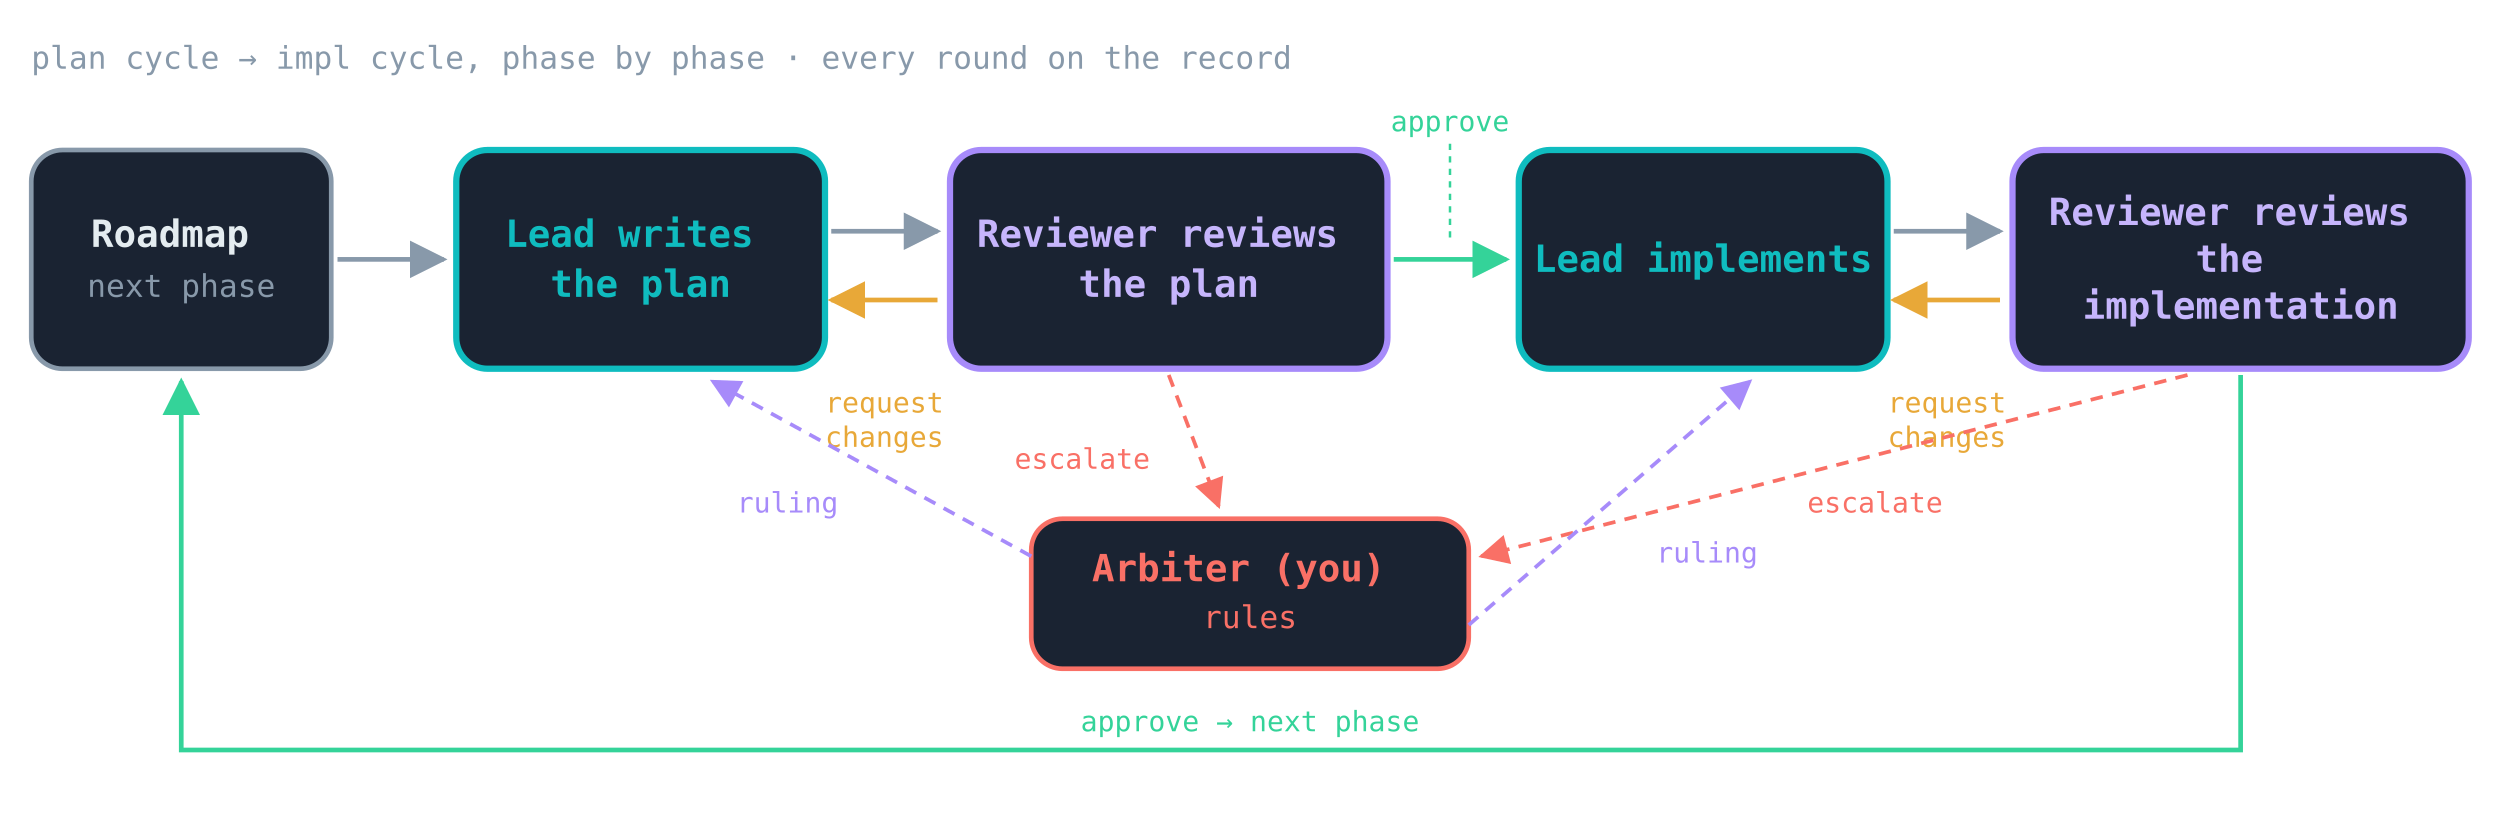
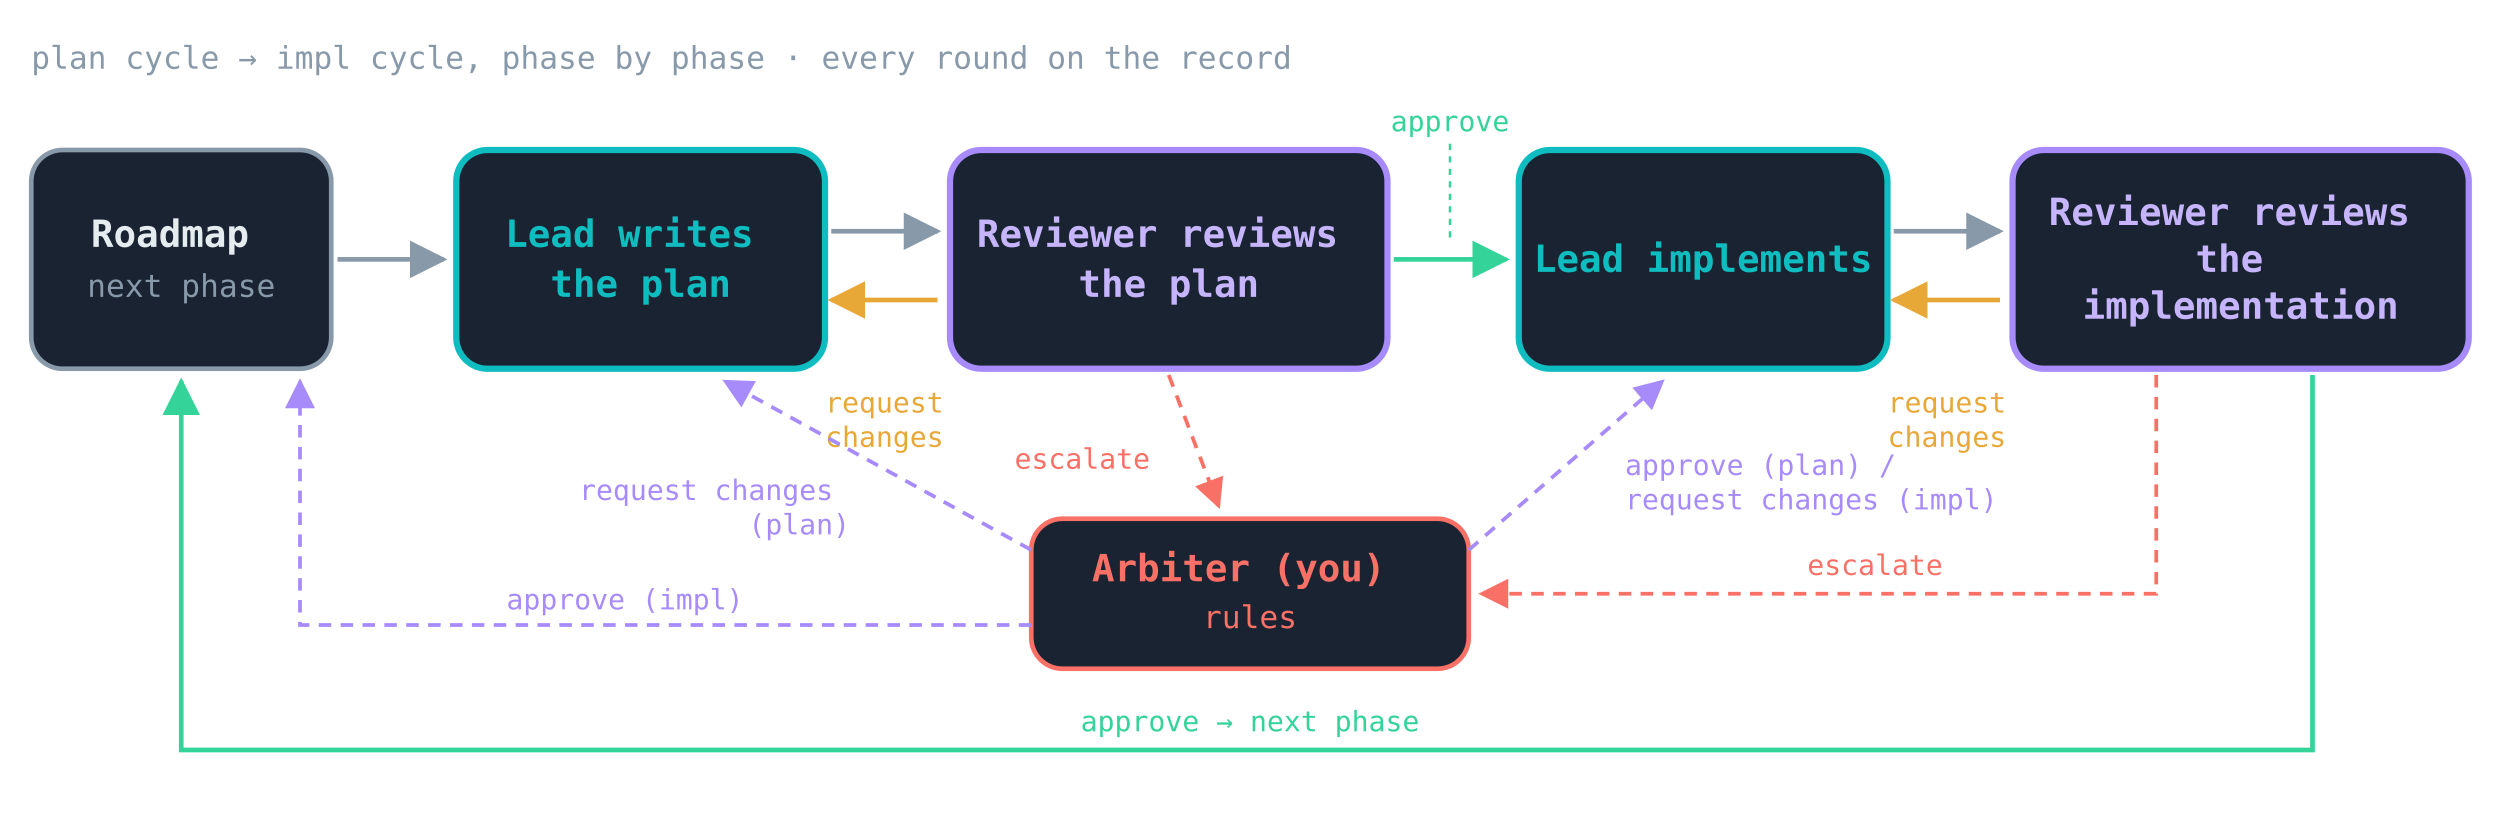
- <svg xmlns="http://www.w3.org/2000/svg" viewBox="0 0 800 260" fill="none" role="img" aria-label="The tagteam loop: a roadmap phase goes to the Lead who writes the plan, the Reviewer reviews the plan and either requests changes or approves, the Lead implements, the Reviewer reviews the implementation and either requests changes or approves and the roadmap advances; either review can escalate to the Arbiter, whose ruling goes back to the Lead">
+ <svg xmlns="http://www.w3.org/2000/svg" viewBox="0 0 800 260" fill="none" role="img" aria-label="The tagteam loop: a roadmap phase goes to the Lead who writes the plan, the Reviewer reviews the plan and either requests changes or approves, the Lead implements, the Reviewer reviews the implementation and either requests changes or approves and the roadmap advances; either review can escalate to the Arbiter, whose ruling takes the reviewer's seat: request changes hands the turn back to the Lead, approving the plan sends it to implementation, approving the implementation advances the roadmap">
  <defs>
    <marker id="ar" viewBox="0 0 10 10" refX="9" refY="5" markerWidth="8" markerHeight="8" orient="auto-start-reverse">
      <path d="M0 0 L10 5 L0 10 z" fill="#8899aa" />
    </marker>
    <marker id="ar-green" viewBox="0 0 10 10" refX="9" refY="5" markerWidth="8" markerHeight="8" orient="auto-start-reverse">
      <path d="M0 0 L10 5 L0 10 z" fill="#34d399" />
    </marker>
    <marker id="ar-amber" viewBox="0 0 10 10" refX="9" refY="5" markerWidth="8" markerHeight="8" orient="auto-start-reverse">
      <path d="M0 0 L10 5 L0 10 z" fill="#e8a838" />
    </marker>
    <marker id="ar-red" viewBox="0 0 10 10" refX="9" refY="5" markerWidth="8" markerHeight="8" orient="auto-start-reverse">
      <path d="M0 0 L10 5 L0 10 z" fill="#f97066" />
    </marker>
    <marker id="ar-violet" viewBox="0 0 10 10" refX="9" refY="5" markerWidth="8" markerHeight="8" orient="auto-start-reverse">
      <path d="M0 0 L10 5 L0 10 z" fill="#a78bfa" />
    </marker>
  </defs>
  <text x="10" y="22" fill="#8899aa" font-family="monospace" font-size="10">plan cycle → impl cycle, phase by phase · every round on the record</text>
  <rect x="10" y="48" width="96" height="70" rx="10" fill="#1a2332" stroke="#8899aa" stroke-width="1.5" />
  <text class="node" x="58" y="79" text-anchor="middle" fill="#e4ecf0" font-family="monospace" font-size="12" font-weight="bold">
    <tspan x="58">Roadmap</tspan>
    <tspan x="58" dy="16" font-weight="normal" fill="#8899aa" font-size="10">next phase</tspan>
  </text>
  <path d="M108 83 L142 83" stroke="#8899aa" stroke-width="1.5" marker-end="url(#ar)" />
  <rect x="146" y="48" width="118" height="70" rx="10" fill="#1a2332" stroke="#0fbcbf" stroke-width="2" />
  <text class="node" x="205" y="79" text-anchor="middle" fill="#0fbcbf" font-family="monospace" font-size="12" font-weight="bold">
    <tspan x="205">Lead writes</tspan>
    <tspan x="205" dy="16">the plan</tspan>
  </text>
  <path d="M266 74 L300 74" stroke="#8899aa" stroke-width="1.5" marker-end="url(#ar)" />
  <path d="M300 96 L266 96" stroke="#e8a838" stroke-width="1.5" marker-end="url(#ar-amber)" />
  <text x="283" y="132" text-anchor="middle" fill="#e8a838" font-family="monospace" font-size="9">request</text>
  <text x="283" y="143" text-anchor="middle" fill="#e8a838" font-family="monospace" font-size="9">changes</text>
  <rect x="304" y="48" width="140" height="70" rx="10" fill="#1a2332" stroke="#a78bfa" stroke-width="2" />
  <text class="node" x="374" y="79" text-anchor="middle" fill="#c6b5fc" font-family="monospace" font-size="12" font-weight="bold">
    <tspan x="374">Reviewer reviews</tspan>
    <tspan x="374" dy="16">the plan</tspan>
  </text>
  <path d="M446 83 L482 83" stroke="#34d399" stroke-width="1.5" marker-end="url(#ar-green)" />
  <text x="464" y="42" text-anchor="middle" fill="#34d399" font-family="monospace" font-size="9">approve</text>
  <path d="M464 46 L464 78" stroke="#34d399" stroke-width="0.8" stroke-dasharray="2 2" />
  <rect x="486" y="48" width="118" height="70" rx="10" fill="#1a2332" stroke="#0fbcbf" stroke-width="2" />
  <text class="node" x="545" y="87" text-anchor="middle" fill="#0fbcbf" font-family="monospace" font-size="12" font-weight="bold">Lead implements</text>
  <path d="M606 74 L640 74" stroke="#8899aa" stroke-width="1.5" marker-end="url(#ar)" />
  <path d="M640 96 L606 96" stroke="#e8a838" stroke-width="1.5" marker-end="url(#ar-amber)" />
  <text x="623" y="132" text-anchor="middle" fill="#e8a838" font-family="monospace" font-size="9">request</text>
  <text x="623" y="143" text-anchor="middle" fill="#e8a838" font-family="monospace" font-size="9">changes</text>
  <rect x="644" y="48" width="146" height="70" rx="10" fill="#1a2332" stroke="#a78bfa" stroke-width="2" />
  <text class="node" x="717" y="72" text-anchor="middle" fill="#c6b5fc" font-family="monospace" font-size="12" font-weight="bold">
    <tspan x="717">Reviewer reviews</tspan>
    <tspan x="717" dy="15">the</tspan>
    <tspan x="717" dy="15">implementation</tspan>
  </text>
-   <path d="M717 120 L717 240 L58 240 L58 122" stroke="#34d399" stroke-width="1.5" marker-end="url(#ar-green)" />
+   <path d="M740 120 L740 240 L58 240 L58 122" stroke="#34d399" stroke-width="1.5" marker-end="url(#ar-green)" />
  <text x="400" y="234" text-anchor="middle" fill="#34d399" font-family="monospace" font-size="9">approve → next phase</text>
  <rect x="330" y="166" width="140" height="48" rx="10" fill="#1a2332" stroke="#f97066" stroke-width="1.5" />
  <text class="node" x="400" y="186" text-anchor="middle" fill="#f97066" font-family="monospace" font-size="12" font-weight="bold">
    <tspan x="400">Arbiter (you)</tspan>
    <tspan x="400" dy="15" font-weight="normal" font-size="10">rules</tspan>
  </text>
  <path d="M374 120 L390 162" stroke="#f97066" stroke-width="1.2" stroke-dasharray="4 3" marker-end="url(#ar-red)" />
-   <text x="368" y="150" text-anchor="end" fill="#f97066" font-family="monospace" font-size="9">escalate</text>
-   <path d="M700 120 L474 178" stroke="#f97066" stroke-width="1.2" stroke-dasharray="4 3" marker-end="url(#ar-red)" />
-   <text x="600" y="164" text-anchor="middle" fill="#f97066" font-family="monospace" font-size="9">escalate</text>
-   <path d="M330 178 L228 122" stroke="#a78bfa" stroke-width="1.2" stroke-dasharray="4 3" marker-end="url(#ar-violet)" />
-   <text x="252" y="164" text-anchor="middle" fill="#a78bfa" font-family="monospace" font-size="9">ruling</text>
-   <path d="M470 200 L560 122" stroke="#a78bfa" stroke-width="1.2" stroke-dasharray="4 3" marker-end="url(#ar-violet)" />
-   <text x="530" y="180" text-anchor="start" fill="#a78bfa" font-family="monospace" font-size="9">ruling</text>
+   <text class="edge" x="368" y="150" text-anchor="end" fill="#f97066" font-family="monospace" font-size="9">escalate</text>
+   <path d="M690 120 L690 190 L474 190" stroke="#f97066" stroke-width="1.2" stroke-dasharray="4 3" marker-end="url(#ar-red)" />
+   <text class="edge" x="600" y="184" text-anchor="middle" fill="#f97066" font-family="monospace" font-size="9">escalate</text>
+   <path d="M330 176 L232 122" stroke="#a78bfa" stroke-width="1.2" stroke-dasharray="4 3" marker-end="url(#ar-violet)" />
+   <text class="edge" x="272" y="160" text-anchor="end" fill="#a78bfa" font-family="monospace" font-size="9">
+     <tspan x="272">request changes</tspan>
+     <tspan x="272" dy="11">(plan)</tspan>
+   </text>
+   <path d="M470 176 L532 122" stroke="#a78bfa" stroke-width="1.2" stroke-dasharray="4 3" marker-end="url(#ar-violet)" />
+   <text class="edge" x="520" y="152" fill="#a78bfa" font-family="monospace" font-size="9">
+     <tspan x="520">approve (plan) /</tspan>
+     <tspan x="520" dy="11">request changes (impl)</tspan>
+   </text>
+   <path d="M330 200 L96 200 L96 122" stroke="#a78bfa" stroke-width="1.2" stroke-dasharray="4 3" marker-end="url(#ar-violet)" />
+   <text class="edge" x="200" y="195" text-anchor="middle" fill="#a78bfa" font-family="monospace" font-size="9">approve (impl)</text>
</svg>
